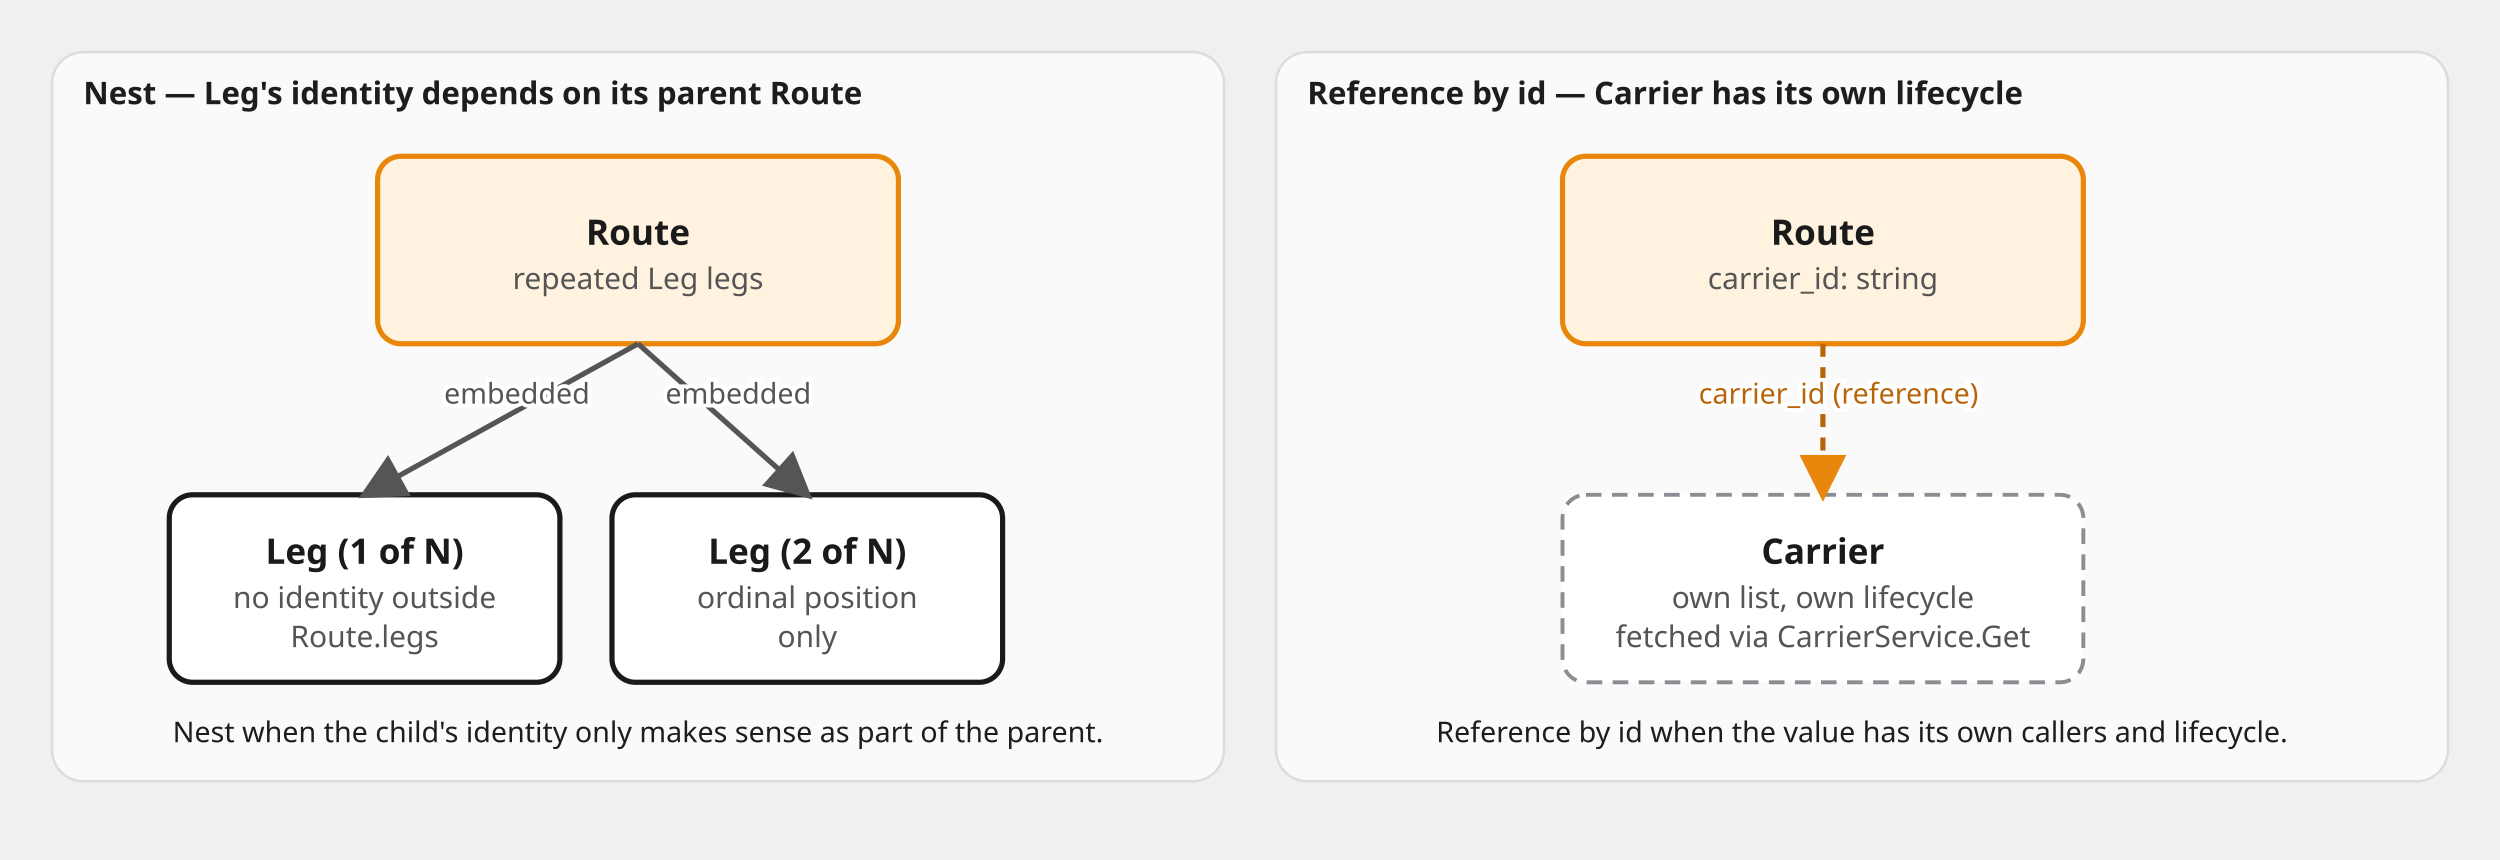
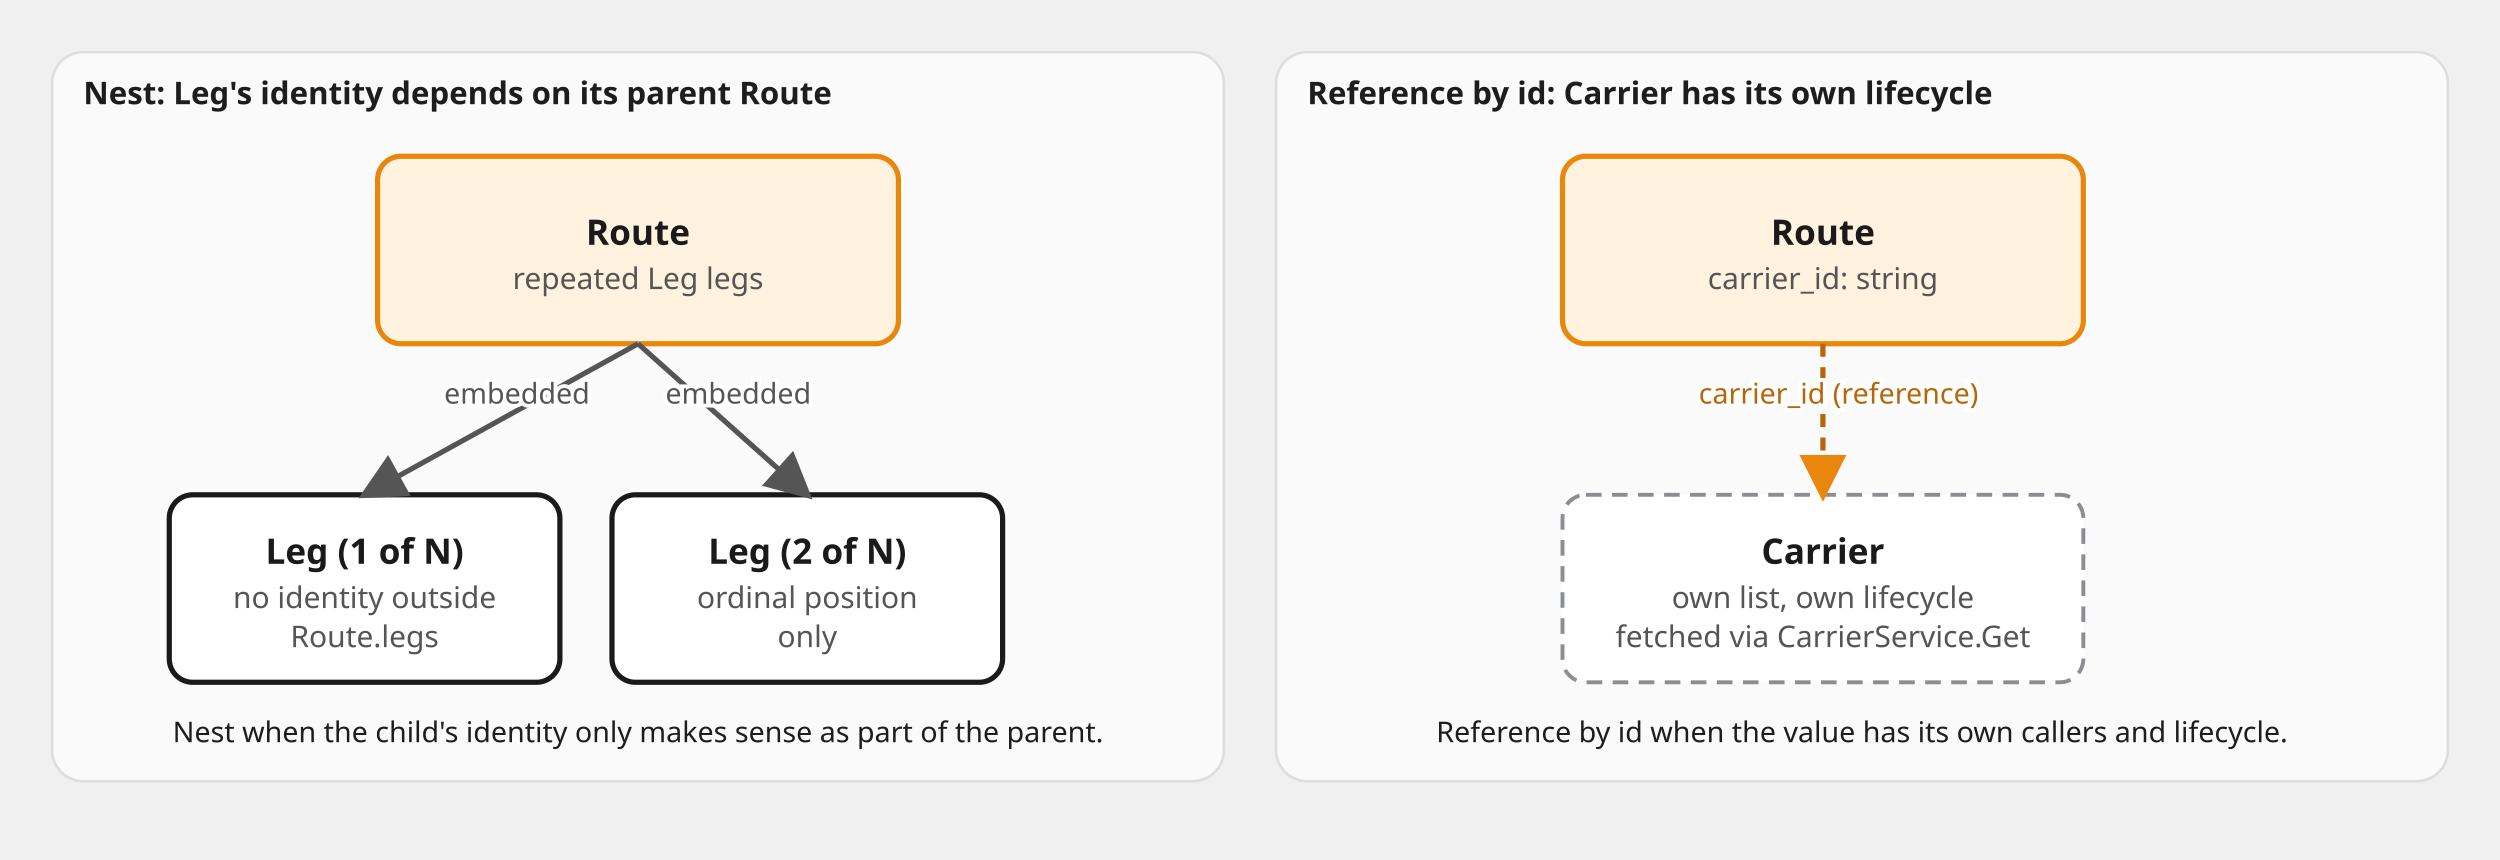
<svg xmlns="http://www.w3.org/2000/svg" viewBox="0 0 960 330" font-family="'Red Hat Text', system-ui, sans-serif" role="img">
  <defs>
    <marker id="a" viewBox="0 0 10 10" refX="8.5" refY="5" markerWidth="9" markerHeight="9" orient="auto-start-reverse">
      <path d="M0,0 L10,5 L0,10 z" fill="#555" />
    </marker>
    <marker id="am" viewBox="0 0 10 10" refX="8.5" refY="5" markerWidth="9" markerHeight="9" orient="auto-start-reverse">
      <path d="M0,0 L10,5 L0,10 z" fill="#e8870c" />
    </marker>
  </defs>
  <rect x="20" y="20" width="450" height="280" rx="12" fill="#fafafa" stroke="#ddd" />
-   <text x="32" y="40" font-size="12" font-weight="700" fill="#1d1d1d">Nest — Leg's identity depends on its parent Route</text>
+   <text x="32" y="40" font-size="12" font-weight="700" fill="#1d1d1d">Nest: Leg's identity depends on its parent Route</text>
  <rect x="490" y="20" width="450" height="280" rx="12" fill="#fafafa" stroke="#ddd" />
-   <text x="502" y="40" font-size="12" font-weight="700" fill="#1d1d1d">Reference by id — Carrier has its own lifecycle</text>
+   <text x="502" y="40" font-size="12" font-weight="700" fill="#1d1d1d">Reference by id: Carrier has its own lifecycle</text>
  <rect x="145" y="60" width="200" height="72" rx="9" fill="#fff3e0" stroke="#e8870c" stroke-width="2" />
  <text x="245.0" y="94.0" font-size="13.5" font-weight="700" fill="#1a1a1a" text-anchor="middle">Route</text>
  <text x="245.0" y="111.0" font-size="11.5" fill="#555555" text-anchor="middle">repeated Leg legs</text>
  <rect x="65" y="190" width="150" height="72" rx="9" fill="#ffffff" stroke="#1a1a1a" stroke-width="2" />
  <text x="140.0" y="216.5" font-size="13.5" font-weight="700" fill="#1a1a1a" text-anchor="middle">Leg (1 of N)</text>
  <text x="140.0" y="233.5" font-size="11.5" fill="#555555" text-anchor="middle">no identity outside</text>
  <text x="140.0" y="248.5" font-size="11.5" fill="#555555" text-anchor="middle">Route.legs</text>
  <rect x="235" y="190" width="150" height="72" rx="9" fill="#ffffff" stroke="#1a1a1a" stroke-width="2" />
  <text x="310.0" y="216.5" font-size="13.5" font-weight="700" fill="#1a1a1a" text-anchor="middle">Leg (2 of N)</text>
  <text x="310.0" y="233.5" font-size="11.5" fill="#555555" text-anchor="middle">ordinal position</text>
  <text x="310.0" y="248.5" font-size="11.5" fill="#555555" text-anchor="middle">only</text>
  <rect x="600" y="60" width="200" height="72" rx="9" fill="#fff3e0" stroke="#e8870c" stroke-width="2" />
  <text x="700.0" y="94.0" font-size="13.5" font-weight="700" fill="#1a1a1a" text-anchor="middle">Route</text>
  <text x="700.0" y="111.0" font-size="11.5" fill="#555555" text-anchor="middle">carrier_id: string</text>
  <rect x="600" y="190" width="200" height="72" rx="9" fill="#ffffff" stroke="#8a8d91" stroke-width="1.5" stroke-dasharray="6 4" />
  <text x="700.0" y="216.5" font-size="13.5" font-weight="700" fill="#1a1a1a" text-anchor="middle">Carrier</text>
  <text x="700.0" y="233.5" font-size="11.5" fill="#555555" text-anchor="middle">own list, own lifecycle</text>
  <text x="700.0" y="248.5" font-size="11.5" fill="#555555" text-anchor="middle">fetched via CarrierService.Get</text>
  <path d="M245,132 L140,190" fill="none" stroke="#555" stroke-width="2" marker-end="url(#a)" />
  <text x="198.5" y="155.0" font-size="11" fill="#ffffff" stroke="#ffffff" stroke-width="3" paint-order="stroke" text-anchor="middle">embedded</text>
  <text x="198.5" y="155.0" font-size="11" fill="#555" text-anchor="middle">embedded</text>
  <path d="M245,132 L310,190" fill="none" stroke="#555" stroke-width="2" marker-end="url(#a)" />
  <text x="283.5" y="155.0" font-size="11" fill="#ffffff" stroke="#ffffff" stroke-width="3" paint-order="stroke" text-anchor="middle">embedded</text>
  <text x="283.5" y="155.0" font-size="11" fill="#555" text-anchor="middle">embedded</text>
  <path d="M700,132 L700,190" fill="none" stroke="#b8650a" stroke-width="2" stroke-dasharray="5 4" marker-end="url(#am)" />
  <text x="706.0" y="155.0" font-size="11" fill="#ffffff" stroke="#ffffff" stroke-width="3" paint-order="stroke" text-anchor="middle">carrier_id (reference)</text>
  <text x="706.0" y="155.0" font-size="11" fill="#b8650a" text-anchor="middle">carrier_id (reference)</text>
  <text x="245" y="285" font-size="11" fill="#1d1d1d" text-anchor="middle">Nest when the child's identity only makes sense as part of the parent.</text>
  <text x="715" y="285" font-size="11" fill="#1d1d1d" text-anchor="middle">Reference by id when the value has its own callers and lifecycle.</text>
</svg>
